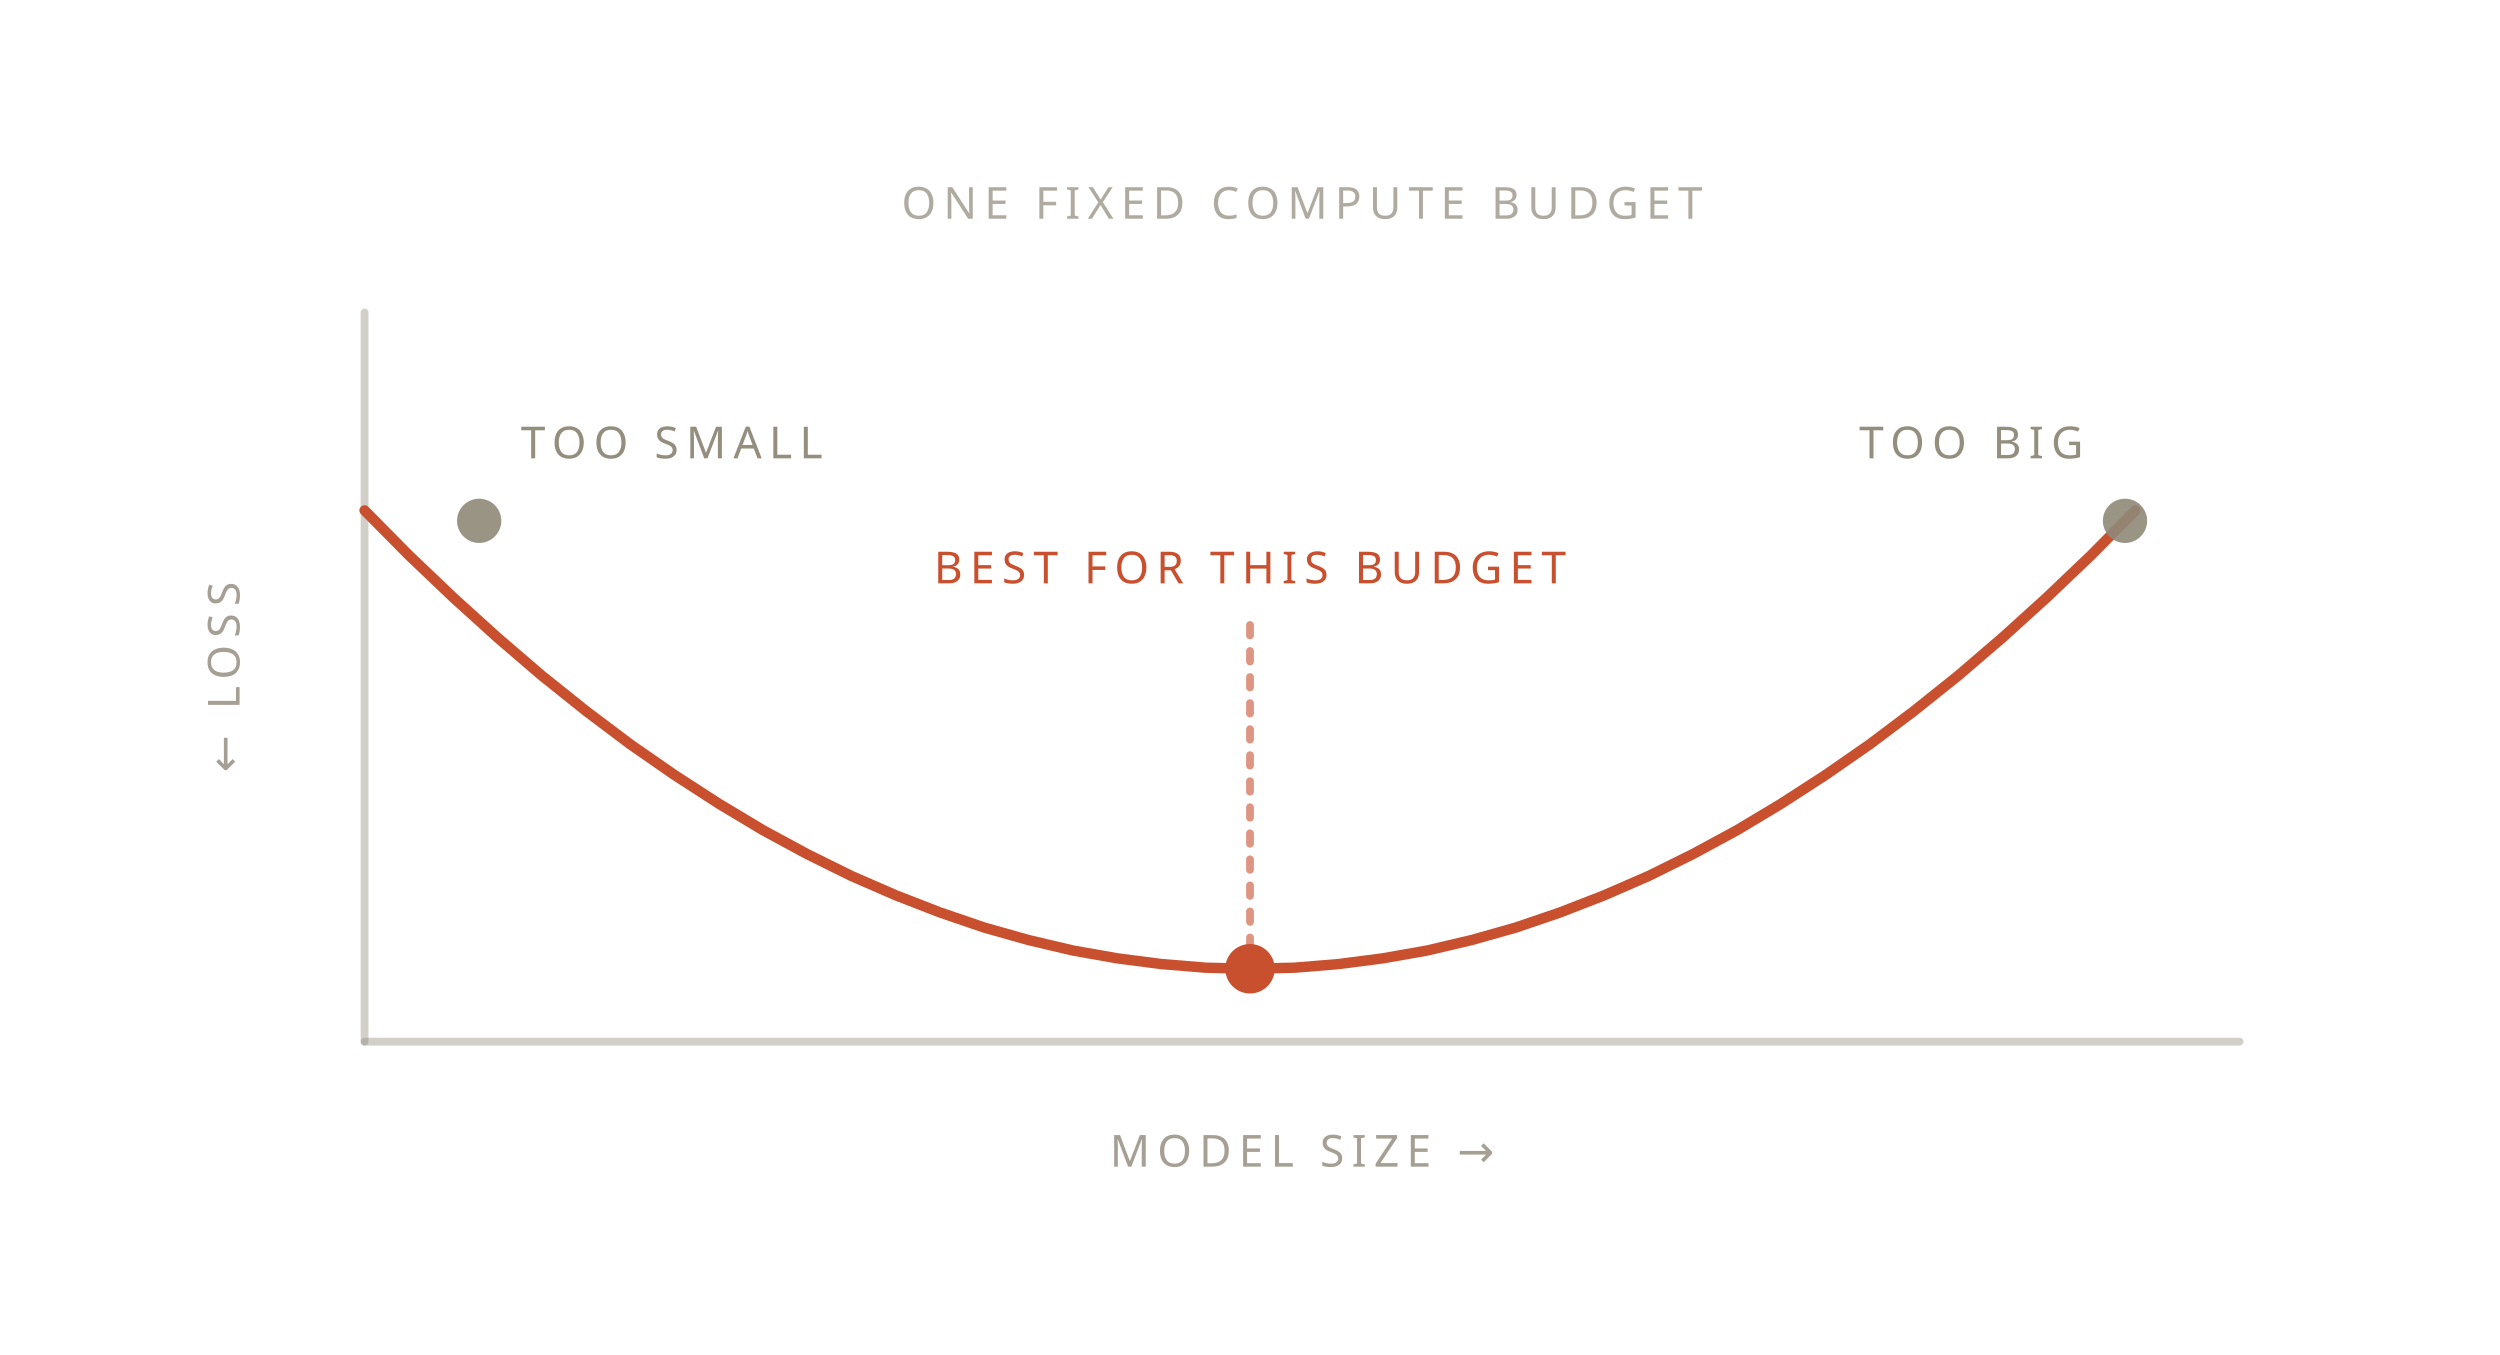
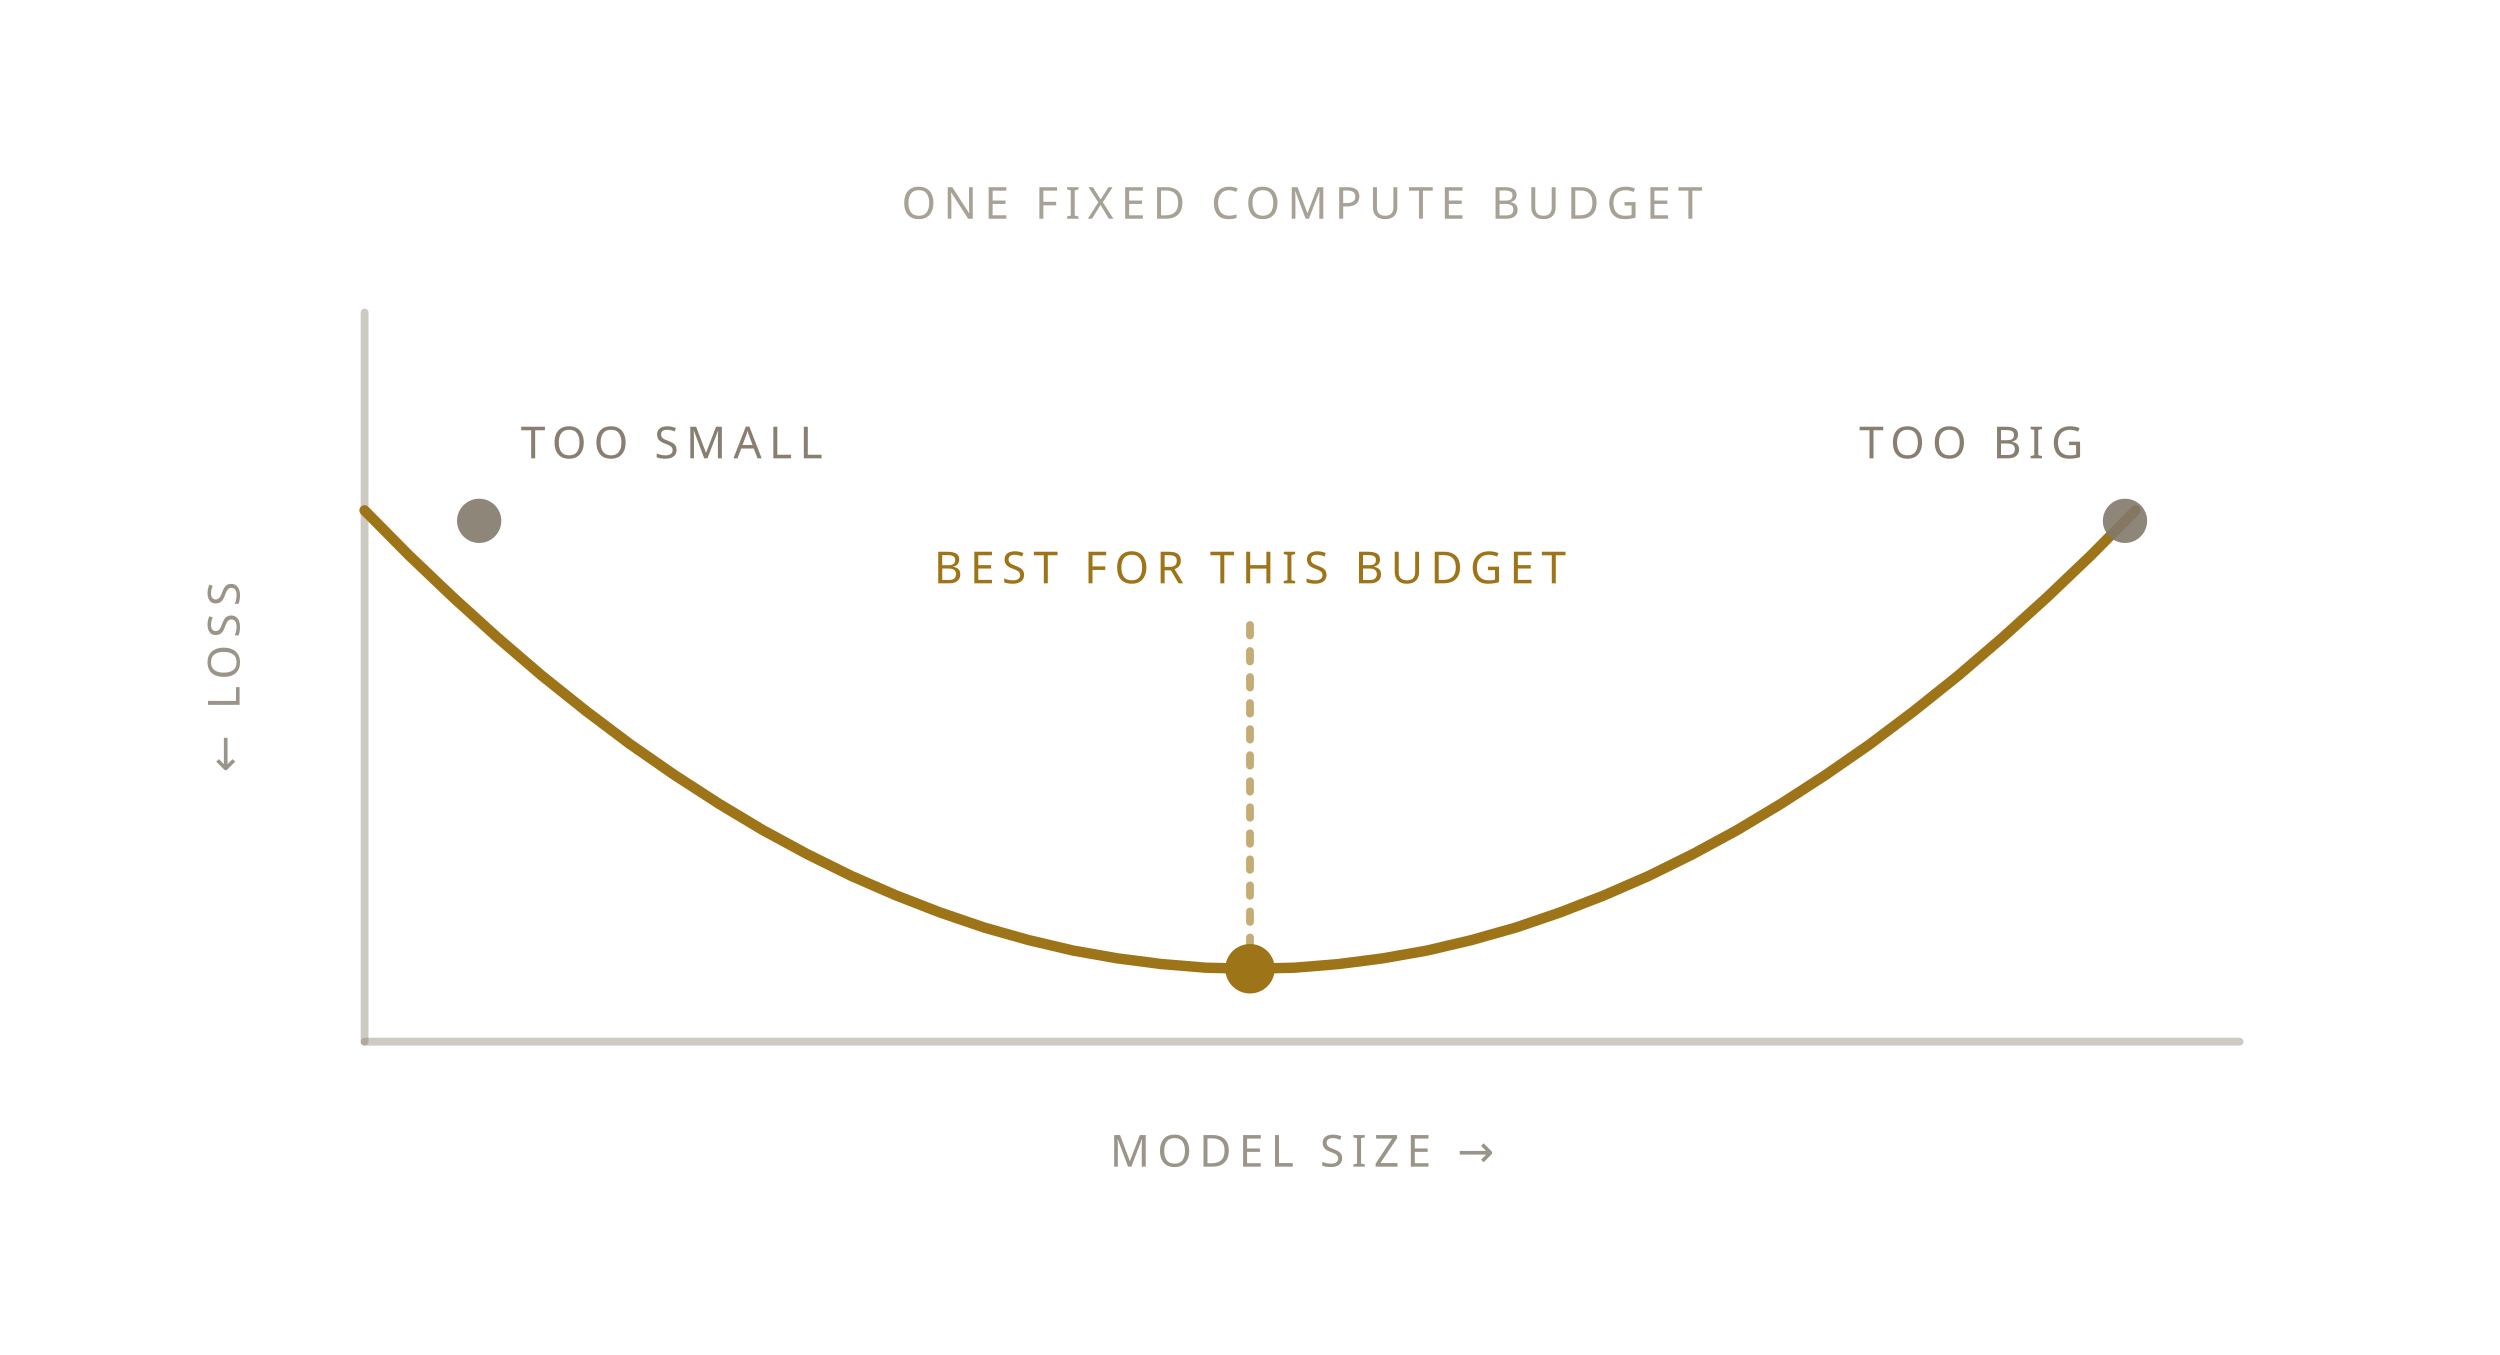
<svg xmlns="http://www.w3.org/2000/svg" viewBox="0 0 480 260" width="480" height="260" role="img">
  <defs>
    <marker id="a-ink" viewBox="0 0 8 8" refX="7" refY="4" markerWidth="5" markerHeight="5" orient="auto">
-       <path d="M0 0 L8 4 L0 8 z" fill="#8f8878" />
+       <path d="M0 0 L8 4 L0 8 z" fill="#82796a" />
    </marker>
    <marker id="a-acc" viewBox="0 0 8 8" refX="7" refY="4" markerWidth="5" markerHeight="5" orient="auto">
-       <path d="M0 0 L8 4 L0 8 z" fill="#c8502f" />
+       <path d="M0 0 L8 4 L0 8 z" fill="#9e7418" />
    </marker>
  </defs>
-   <line x1="70" y1="200" x2="430" y2="200" stroke="#8f8878" stroke-width="1.5" opacity="0.4" stroke-linecap="round" />
-   <line x1="70" y1="60" x2="70" y2="200" stroke="#8f8878" stroke-width="1.5" opacity="0.4" stroke-linecap="round" />
-   <text x="250" y="224" fill="#8f8878" font-size="8.5" font-family="ui-sans-serif, system-ui, sans-serif" font-weight="500" text-anchor="middle" letter-spacing="1.4" opacity="0.8">MODEL SIZE  →</text>
+   <line x1="70" y1="200" x2="430" y2="200" stroke="#82796a" stroke-width="1.5" opacity="0.4" stroke-linecap="round" />
+   <line x1="70" y1="60" x2="70" y2="200" stroke="#82796a" stroke-width="1.5" opacity="0.4" stroke-linecap="round" />
+   <text x="250" y="224" fill="#82796a" font-size="8.5" font-family="ui-sans-serif, system-ui, sans-serif" font-weight="500" text-anchor="middle" letter-spacing="1.4" opacity="0.8">MODEL SIZE  →</text>
  <g transform="translate(46,130) rotate(-90)">
-     <text x="0" y="0" fill="#8f8878" font-size="8.5" font-family="ui-sans-serif, system-ui, sans-serif" font-weight="500" text-anchor="middle" letter-spacing="1.4" opacity="0.8">← LOSS</text>
+     <text x="0" y="0" fill="#82796a" font-size="8.5" font-family="ui-sans-serif, system-ui, sans-serif" font-weight="500" text-anchor="middle" letter-spacing="1.4" opacity="0.8">← LOSS</text>
  </g>
-   <path d="M70.0 98.0 L78.5 106.6 L87.0 114.7 L95.5 122.4 L104.0 129.7 L112.5 136.5 L121.0 142.9 L129.5 148.8 L138.0 154.3 L146.5 159.4 L155.0 164.0 L163.5 168.2 L172.0 171.9 L180.5 175.2 L189.0 178.1 L197.5 180.5 L206.0 182.5 L214.5 184.0 L223.0 185.1 L231.5 185.8 L240.0 186.0 L248.5 185.8 L257.0 185.1 L265.5 184.0 L274.0 182.5 L282.5 180.5 L291.0 178.1 L299.5 175.2 L308.0 171.9 L316.5 168.2 L325.0 164.0 L333.5 159.4 L342.0 154.3 L350.5 148.8 L359.0 142.9 L367.5 136.5 L376.0 129.7 L384.5 122.4 L393.0 114.7 L401.5 106.6 L410.0 98.0" fill="none" stroke="#c8502f" stroke-width="2" stroke-linecap="round" stroke-linejoin="round" />
-   <circle cx="240" cy="186" r="4" fill="#c8502f" stroke="#c8502f" stroke-width="1.5" />
-   <line x1="240" y1="182" x2="240" y2="120" stroke="#c8502f" stroke-width="1.5" stroke-dasharray="2 3" opacity="0.6" stroke-linecap="round" />
-   <text x="240" y="112" fill="#c8502f" font-size="8.5" font-family="ui-sans-serif, system-ui, sans-serif" font-weight="500" text-anchor="middle" letter-spacing="1.4">BEST FOR THIS BUDGET</text>
-   <circle cx="92" cy="100" r="3.5" fill="#8f8878" stroke="#8f8878" stroke-width="1.5" opacity="0.9" />
-   <text x="100" y="88" fill="#8f8878" font-size="8.5" font-family="ui-sans-serif, system-ui, sans-serif" font-weight="500" text-anchor="start" letter-spacing="1.4" opacity="0.95">TOO SMALL</text>
-   <circle cx="408" cy="100" r="3.5" fill="#8f8878" stroke="#8f8878" stroke-width="1.5" opacity="0.9" />
-   <text x="400" y="88" fill="#8f8878" font-size="8.5" font-family="ui-sans-serif, system-ui, sans-serif" font-weight="500" text-anchor="end" letter-spacing="1.4" opacity="0.95">TOO BIG</text>
-   <text x="250" y="42" fill="#8f8878" font-size="8.5" font-family="ui-sans-serif, system-ui, sans-serif" font-weight="500" text-anchor="middle" letter-spacing="1.4" opacity="0.7">ONE FIXED COMPUTE BUDGET</text>
+   <path d="M70.0 98.0 L78.5 106.6 L87.0 114.7 L95.5 122.4 L104.0 129.7 L112.5 136.5 L121.0 142.9 L129.5 148.8 L138.0 154.3 L146.5 159.4 L155.0 164.0 L163.5 168.2 L172.0 171.9 L180.5 175.2 L189.0 178.1 L197.5 180.5 L206.0 182.5 L214.5 184.0 L223.0 185.1 L231.5 185.8 L240.0 186.0 L248.5 185.8 L257.0 185.1 L265.5 184.0 L274.0 182.5 L282.5 180.5 L291.0 178.1 L299.5 175.2 L308.0 171.9 L316.5 168.2 L325.0 164.0 L333.5 159.4 L342.0 154.3 L350.5 148.8 L359.0 142.9 L367.5 136.5 L376.0 129.7 L384.5 122.4 L393.0 114.7 L401.5 106.6 L410.0 98.0" fill="none" stroke="#9e7418" stroke-width="2" stroke-linecap="round" stroke-linejoin="round" />
+   <circle cx="240" cy="186" r="4" fill="#9e7418" stroke="#9e7418" stroke-width="1.5" />
+   <line x1="240" y1="182" x2="240" y2="120" stroke="#9e7418" stroke-width="1.5" stroke-dasharray="2 3" opacity="0.6" stroke-linecap="round" />
+   <text x="240" y="112" fill="#9e7418" font-size="8.5" font-family="ui-sans-serif, system-ui, sans-serif" font-weight="500" text-anchor="middle" letter-spacing="1.4">BEST FOR THIS BUDGET</text>
+   <circle cx="92" cy="100" r="3.5" fill="#82796a" stroke="#82796a" stroke-width="1.5" opacity="0.9" />
+   <text x="100" y="88" fill="#82796a" font-size="8.5" font-family="ui-sans-serif, system-ui, sans-serif" font-weight="500" text-anchor="start" letter-spacing="1.4" opacity="0.95">TOO SMALL</text>
+   <circle cx="408" cy="100" r="3.5" fill="#82796a" stroke="#82796a" stroke-width="1.5" opacity="0.9" />
+   <text x="400" y="88" fill="#82796a" font-size="8.5" font-family="ui-sans-serif, system-ui, sans-serif" font-weight="500" text-anchor="end" letter-spacing="1.4" opacity="0.95">TOO BIG</text>
+   <text x="250" y="42" fill="#82796a" font-size="8.5" font-family="ui-sans-serif, system-ui, sans-serif" font-weight="500" text-anchor="middle" letter-spacing="1.4" opacity="0.7">ONE FIXED COMPUTE BUDGET</text>
</svg>
